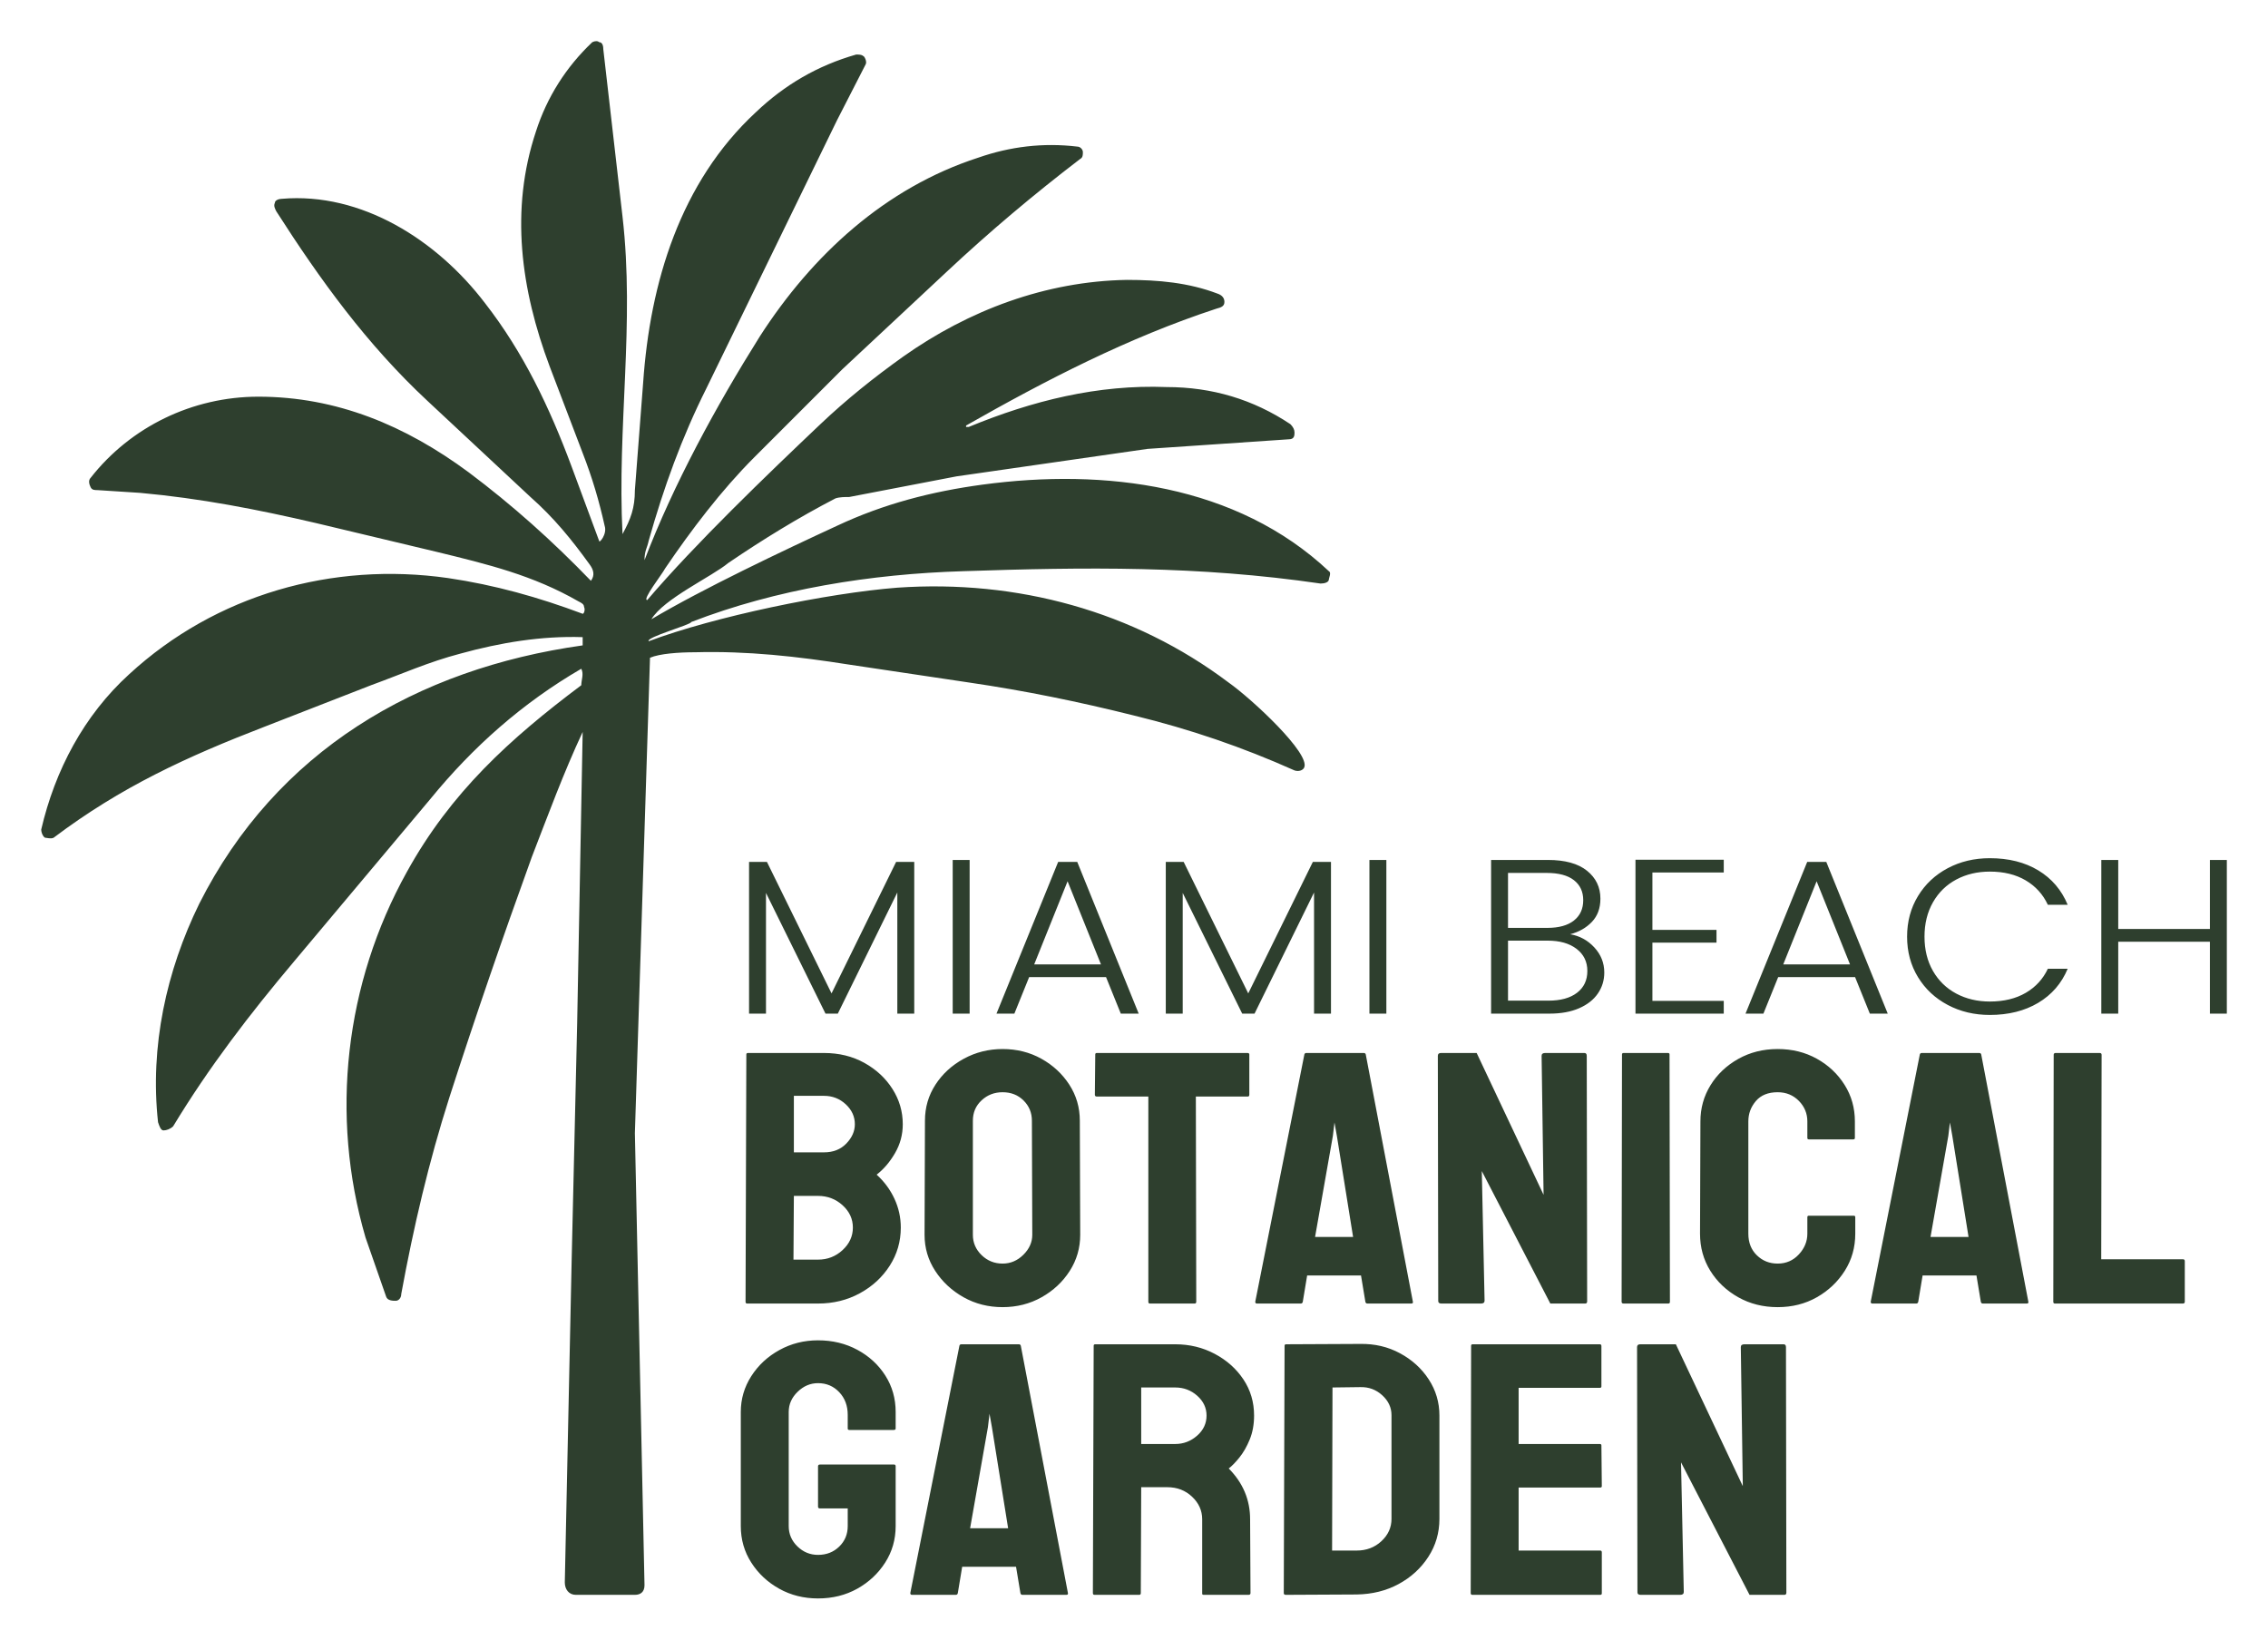
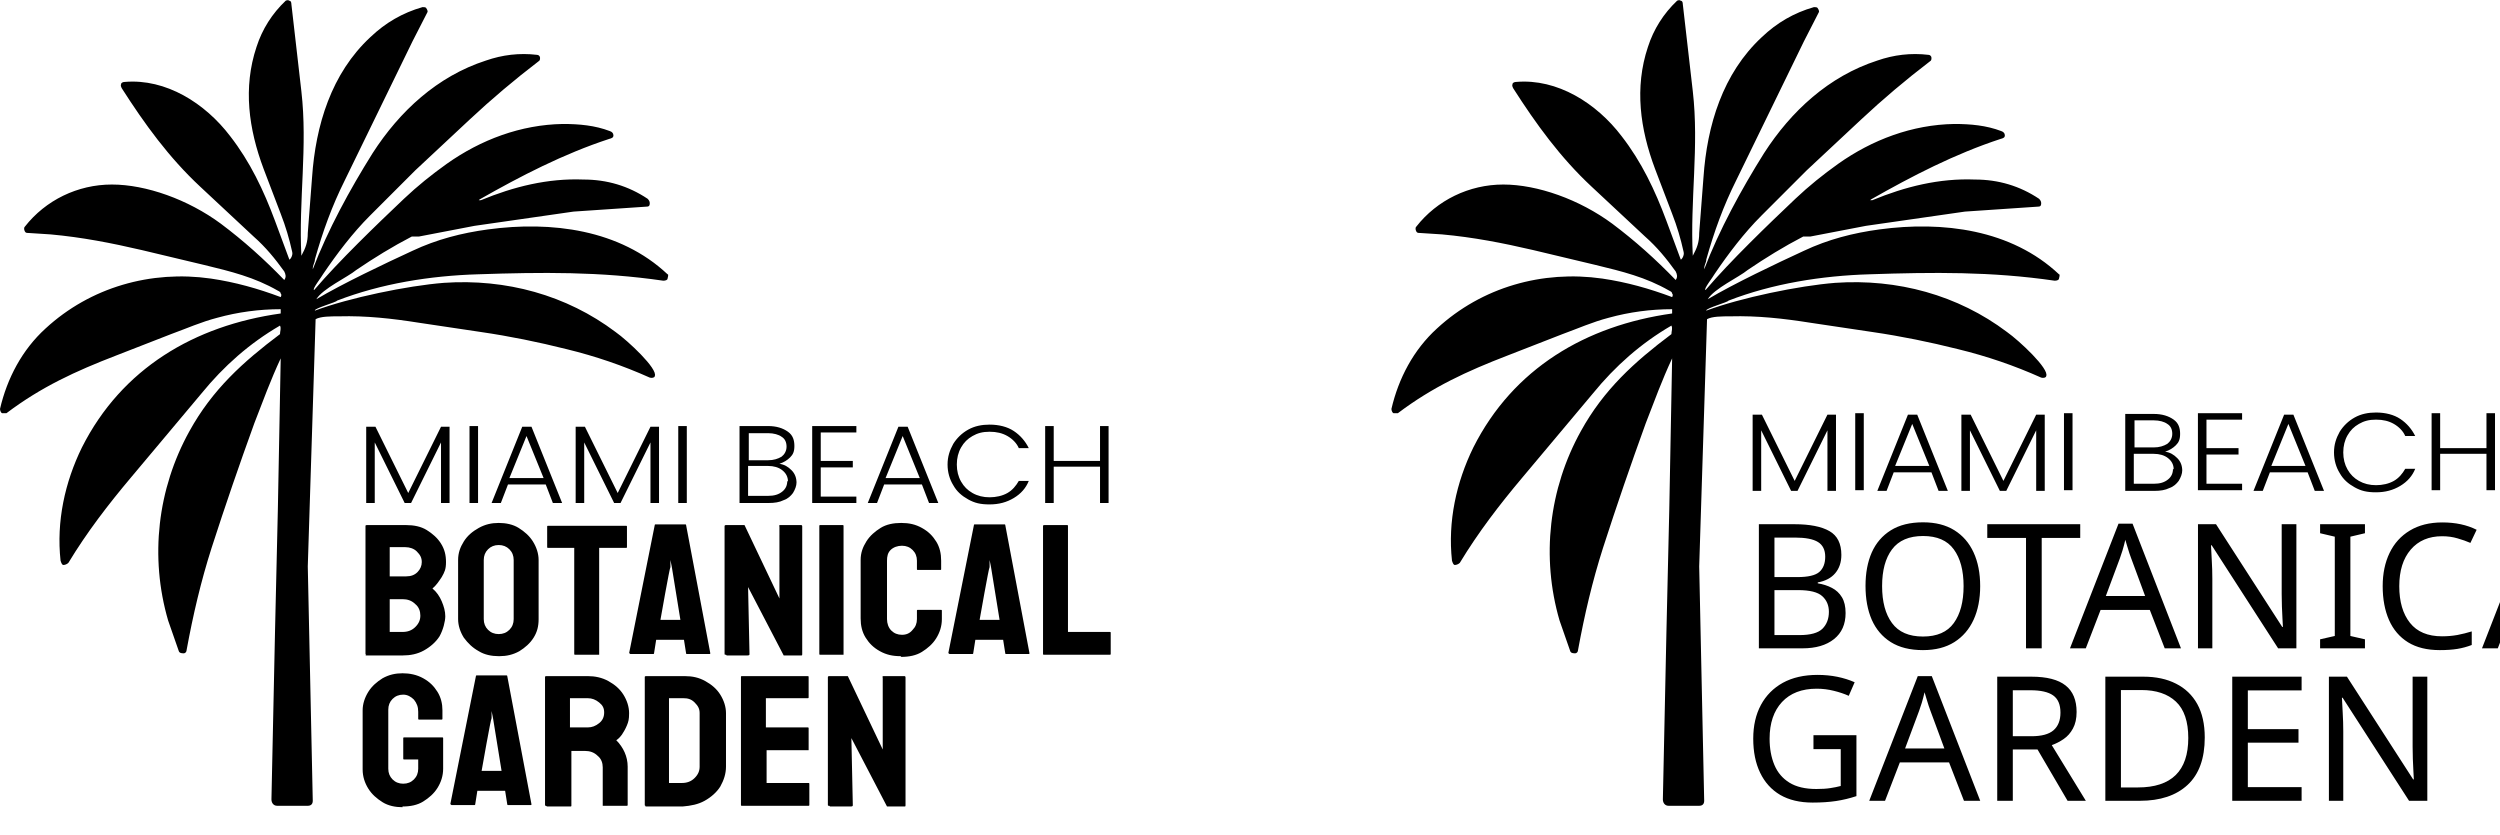
- <svg xmlns="http://www.w3.org/2000/svg" viewBox="-3.20 -2.97 165.04 119.34" fill="#2e3f2e" role="img" aria-label="Miami Beach Botanical Garden">
-   <path d="M43,79.5l.7,32.9c0,.5-.3.7-.7.7h-4.3c-.5,0-.8-.4-.8-.9l.5-23.5.4-17.2.4-21.2c-1.4,3-2.5,6-3.7,9.1-2.1,5.8-4.1,11.6-6,17.5-1.5,4.7-2.6,9.4-3.5,14.3,0,.3-.2.5-.4.5-.2,0-.6,0-.7-.3l-1.5-4.3c-2.6-8.9-1.5-18.5,3-26.6,3.2-5.8,7.5-9.7,12.7-13.6,0-.4.2-.8,0-1.2-4.3,2.5-7.9,5.7-11,9.5l-9.9,11.8c-3.2,3.8-6.2,7.7-8.8,12-.2.2-.5.3-.7.3-.2,0-.3-.3-.4-.6-.6-5.5.6-11,3-15.9,5.6-11.1,15.8-17.1,27.9-18.8,0-.2,0-.3,0-.6-3-.1-6,.4-8.9,1.2-2.3.6-4.3,1.5-6.5,2.3l-7.7,3c-5.7,2.2-10.5,4.4-15.4,8.1-.2.1-.5,0-.6,0-.1,0-.3-.3-.3-.6,1-4.3,3.1-8.3,6.4-11.3,6.3-5.8,14.8-8.2,23.2-7,3.4.5,6.6,1.4,9.8,2.6.1,0,.2-.3.1-.5,0-.2-.2-.3-.4-.4-3.3-1.9-6.6-2.7-10.3-3.6l-8.8-2.1c-4.3-1-8.4-1.8-12.8-2.2l-3.1-.2c-.2,0-.4,0-.5-.2-.1-.2-.2-.5,0-.7,2.9-3.7,7.4-5.9,12.2-5.9,5.7,0,10.7,2.1,15.3,5.5,3.2,2.4,6.1,5,8.9,7.9.3-.4.2-.8-.1-1.2-1.3-1.8-2.6-3.4-4.3-4.9l-7.5-7c-4.4-4.1-7.8-8.8-11-13.8-.1-.2-.2-.4-.1-.6,0-.2.3-.3.5-.3,5.8-.5,11.3,3,14.8,7.6,2.8,3.6,4.7,7.6,6.3,11.9l2,5.4c0,.2.6-.5.4-1.1-.4-1.8-.9-3.5-1.6-5.3l-2.4-6.3c-2.1-5.6-2.9-11.4-1-17.1.8-2.5,2.2-4.7,4.1-6.5.2-.1.4-.1.5,0,.2,0,.3.2.3.5l1.4,12.2c.9,7.8-.4,15.3,0,23.1.6-1.1.9-1.9.9-3.2l.6-7.8c.5-7.3,2.7-14.6,8.2-19.7,2.1-2,4.5-3.4,7.3-4.2.2,0,.4,0,.5.1.1,0,.3.4.2.6l-2.1,4.1-9.5,19.5c-1.8,3.6-3.1,7.2-4.2,11.1-.1.5-.3.7-.3,1.4,2.1-5.5,5.2-11.2,8.4-16.3,3.8-5.9,9.1-10.8,15.9-13,2.3-.8,4.7-1.1,7.2-.8.2,0,.4.2.4.4,0,.2,0,.4-.2.5-3.4,2.6-6.6,5.3-9.7,8.2l-7.6,7.1-6.4,6.4c-2.4,2.4-4.6,5.3-6.5,8.1-.2.4-1.7,2.3-1.3,2.3,3.5-4.1,8.7-9.1,12.6-12.8,1.9-1.8,3.9-3.4,6-4.9,4.8-3.4,10.4-5.5,16.3-5.6,2.3,0,4.5.2,6.6,1,.3.1.5.3.5.6s-.2.4-.6.5c-6.4,2.1-12.4,5.2-18.2,8.5,0,0,0,.1,0,.1-.2.2-.4,0,0,0,0,0,.1,0,.2,0,4.6-1.9,9.4-3.1,14.4-2.9,3.3,0,6.3.9,9,2.7.2.2.3.4.3.6,0,.2,0,.5-.4.5l-10.3.7-13.9,2-7.8,1.5c-.3,0-.7,0-1,.1-2.7,1.4-5.3,3-7.8,4.7-1.2,1-4.7,2.6-5.6,4.1,3.7-2.2,9.6-5,13.5-6.8,3.4-1.6,6.9-2.5,10.6-3,8.9-1.2,18.5,0,25.2,6.3.2.1,0,.5,0,.6,0,.2-.3.3-.6.3-8.9-1.3-17.1-1.2-26-.9-6.7.2-13.6,1.3-19.8,3.7,0,.2-3.3,1.1-3.1,1.4,4.8-1.8,13-3.5,18.1-3.9,8.7-.6,17.2,1.7,24.1,6.9,1.7,1.2,6,5.2,5.5,6.2-.1.2-.4.3-.7.2-3.8-1.7-7.6-3-11.7-4-4-1-7.9-1.8-12-2.4l-8.7-1.3c-3.8-.6-7.4-1-11.2-.9-1.2,0-2.6.1-3.3.4" />
-   <path d="M56.327 113.362Q54.771 113.362 53.502 112.655Q52.234 111.947 51.471 110.755Q50.707 109.563 50.707 108.096V99.79Q50.707 98.376 51.471 97.183Q52.234 95.991 53.517 95.284Q54.799 94.577 56.327 94.577Q57.912 94.577 59.194 95.271Q60.477 95.965 61.226 97.144Q61.976 98.323 61.976 99.79V100.996Q61.976 101.1 61.831 101.1H58.604Q58.488 101.1 58.488 100.996V100.0Q58.488 99.004 57.869 98.349Q57.249 97.694 56.327 97.694Q55.491 97.694 54.843 98.323Q54.194 98.952 54.194 99.79V108.096Q54.194 108.96 54.828 109.576Q55.462 110.192 56.327 110.192Q57.249 110.192 57.869 109.589Q58.488 108.987 58.488 108.096V106.812H56.471Q56.327 106.812 56.327 106.681V103.747Q56.327 103.616 56.471 103.616H61.86Q61.976 103.616 61.976 103.747V108.096Q61.976 109.563 61.212 110.755Q60.448 111.947 59.18 112.655Q57.912 113.362 56.327 113.362ZM63.042 112.969 66.616 94.97Q66.644 94.865 66.76 94.865H70.939Q71.054 94.865 71.083 94.97L74.512 112.969Q74.541 113.1 74.397 113.1H71.198Q71.083 113.1 71.054 112.969L70.737 111.056H66.817L66.5 112.969Q66.472 113.1 66.356 113.1H63.157Q63.042 113.1 63.042 112.969ZM67.394 108.253H70.16L68.979 100.891L68.806 99.921L68.691 100.891ZM76.443 113.1Q76.328 113.1 76.328 112.969L76.386 94.97Q76.386 94.865 76.501 94.865H82.323Q83.879 94.865 85.19 95.559Q86.501 96.253 87.28 97.419Q88.058 98.585 88.058 100.052Q88.058 101.022 87.741 101.795Q87.424 102.568 86.991 103.105Q86.559 103.642 86.213 103.904Q87.769 105.476 87.769 107.598L87.798 112.969Q87.798 113.1 87.654 113.1H84.398Q84.282 113.1 84.282 113.021V107.598Q84.282 106.655 83.547 105.96Q82.812 105.266 81.746 105.266H79.844L79.815 112.969Q79.815 113.1 79.7 113.1ZM79.844 102.122H82.323Q83.216 102.122 83.908 101.52Q84.599 100.917 84.599 100.052Q84.599 99.214 83.922 98.611Q83.245 98.009 82.323 98.009H79.844ZM90.363 113.1Q90.219 113.1 90.219 112.969L90.277 94.97Q90.277 94.865 90.392 94.865L95.781 94.839Q97.367 94.812 98.678 95.52Q99.989 96.227 100.767 97.419Q101.545 98.611 101.545 100.052V107.572Q101.545 109.091 100.738 110.336Q99.932 111.58 98.577 112.314Q97.222 113.048 95.522 113.074ZM93.735 109.877H95.522Q96.588 109.877 97.323 109.196Q98.058 108.515 98.058 107.572V100.026Q98.058 99.188 97.381 98.572Q96.704 97.956 95.781 97.983L93.764 98.009ZM103.938 113.1Q103.822 113.1 103.822 112.969L103.851 94.97Q103.851 94.865 103.966 94.865H113.218Q113.333 94.865 113.333 94.996V97.93Q113.333 98.035 113.218 98.035H107.309V102.122H113.218Q113.333 102.122 113.333 102.227L113.362 105.188Q113.362 105.292 113.246 105.292H107.309V109.877H113.246Q113.362 109.877 113.362 110.008V112.995Q113.362 113.1 113.246 113.1ZM116.186 113.1Q115.955 113.1 115.955 112.917L115.927 95.074Q115.927 94.865 116.157 94.865H118.751L123.622 105.188L123.477 95.074Q123.477 94.865 123.737 94.865H126.59Q126.763 94.865 126.763 95.074L126.792 112.943Q126.792 113.1 126.648 113.1H124.112L119.126 103.458L119.327 112.89Q119.327 113.1 119.068 113.1Z" />
-   <path d="M51.168 91.9Q51.053 91.9 51.053 91.769L51.11 73.77Q51.11 73.665 51.226 73.665H56.759Q58.402 73.665 59.699 74.385Q60.996 75.106 61.745 76.285Q62.494 77.464 62.494 78.852Q62.494 79.979 61.932 80.948Q61.37 81.918 60.592 82.52Q61.428 83.28 61.889 84.276Q62.35 85.271 62.35 86.372Q62.35 87.891 61.543 89.149Q60.736 90.407 59.367 91.153Q57.998 91.9 56.327 91.9ZM54.569 80.896H56.759Q57.768 80.896 58.387 80.254Q59.007 79.612 59.007 78.852Q59.007 78.014 58.344 77.398Q57.681 76.783 56.759 76.783H54.569ZM54.54 88.704H56.327Q57.364 88.704 58.114 88.009Q58.863 87.315 58.863 86.372Q58.863 85.429 58.114 84.747Q57.364 84.066 56.327 84.066H54.569ZM69.757 92.162Q68.201 92.162 66.918 91.442Q65.636 90.721 64.858 89.529Q64.079 88.337 64.079 86.896L64.108 78.59Q64.108 77.149 64.872 75.97Q65.636 74.791 66.933 74.084Q68.23 73.377 69.757 73.377Q71.313 73.377 72.581 74.084Q73.849 74.791 74.613 75.97Q75.377 77.149 75.377 78.59L75.406 86.896Q75.406 88.337 74.642 89.529Q73.878 90.721 72.596 91.442Q71.313 92.162 69.757 92.162ZM69.757 88.992Q70.622 88.992 71.27 88.35Q71.918 87.708 71.918 86.896L71.89 78.59Q71.89 77.726 71.284 77.123Q70.679 76.521 69.757 76.521Q68.864 76.521 68.23 77.11Q67.595 77.7 67.595 78.59V86.896Q67.595 87.76 68.23 88.376Q68.864 88.992 69.757 88.992ZM80.478 91.9Q80.363 91.9 80.363 91.769V76.835H76.616Q76.472 76.835 76.472 76.704L76.501 73.77Q76.501 73.665 76.616 73.665H87.568Q87.712 73.665 87.712 73.77V76.704Q87.712 76.835 87.597 76.835H83.821L83.85 91.769Q83.85 91.9 83.735 91.9ZM88.144 91.769 91.718 73.77Q91.747 73.665 91.862 73.665H96.041Q96.156 73.665 96.185 73.77L99.614 91.769Q99.643 91.9 99.499 91.9H96.3Q96.185 91.9 96.156 91.769L95.839 89.856H91.92L91.603 91.769Q91.574 91.9 91.458 91.9H88.259Q88.144 91.9 88.144 91.769ZM92.496 87.053H95.263L94.081 79.691L93.908 78.721L93.793 79.691ZM101.69 91.9Q101.459 91.9 101.459 91.717L101.43 73.874Q101.43 73.665 101.661 73.665H104.255L109.125 83.988L108.981 73.874Q108.981 73.665 109.24 73.665H112.094Q112.266 73.665 112.266 73.874L112.295 91.743Q112.295 91.9 112.151 91.9H109.615L104.629 82.258L104.831 91.69Q104.831 91.9 104.572 91.9ZM114.947 91.9Q114.803 91.9 114.803 91.769L114.831 73.77Q114.831 73.665 114.947 73.665H118.175Q118.29 73.665 118.29 73.77L118.319 91.769Q118.319 91.9 118.203 91.9ZM126.158 92.162Q124.573 92.162 123.29 91.442Q122.008 90.721 121.258 89.516Q120.509 88.311 120.509 86.817L120.538 78.643Q120.538 77.202 121.273 76.01Q122.008 74.818 123.29 74.097Q124.573 73.377 126.158 73.377Q127.743 73.377 129.011 74.084Q130.279 74.791 131.028 75.984Q131.778 77.176 131.778 78.643V79.848Q131.778 79.953 131.662 79.953H128.434Q128.319 79.953 128.319 79.848V78.643Q128.319 77.778 127.7 77.149Q127.08 76.521 126.158 76.521Q125.12 76.521 124.573 77.162Q124.025 77.804 124.025 78.643V86.817Q124.025 87.787 124.645 88.389Q125.264 88.992 126.158 88.992Q127.08 88.992 127.7 88.324Q128.319 87.656 128.319 86.817V85.612Q128.319 85.507 128.434 85.507H131.691Q131.806 85.507 131.806 85.612V86.817Q131.806 88.311 131.043 89.516Q130.279 90.721 129.011 91.442Q127.743 92.162 126.158 92.162ZM132.93 91.769 136.504 73.77Q136.533 73.665 136.648 73.665H140.827Q140.942 73.665 140.971 73.77L144.401 91.769Q144.43 91.9 144.285 91.9H141.086Q140.971 91.9 140.942 91.769L140.625 89.856H136.706L136.389 91.769Q136.36 91.9 136.245 91.9H133.046Q132.93 91.9 132.93 91.769ZM137.282 87.053H140.049L138.867 79.691L138.694 78.721L138.579 79.691ZM146.332 91.9Q146.216 91.9 146.216 91.769L146.245 73.796Q146.245 73.665 146.389 73.665H149.588Q149.732 73.665 149.732 73.796L149.704 88.677H155.641Q155.785 88.677 155.785 88.808V91.769Q155.785 91.9 155.641 91.9Z" />
-   <path d="M63.329 59.76V70.8H62.097V61.984L57.767 70.8H56.87L52.54 62.016V70.8H51.308V59.76H52.61L57.31 69.328L62.009 59.76ZM67.359 59.616V70.8H66.127V59.616ZM77.286 68.144H71.689L70.615 70.8H69.313L73.801 59.76H75.191L79.662 70.8H78.359ZM76.916 67.216 74.487 61.168 72.058 67.216ZM93.654 59.76V70.8H92.422V61.984L88.092 70.8H87.194L82.865 62.016V70.8H81.633V59.76H82.935L87.634 69.328L92.334 59.76ZM97.684 59.616V70.8H96.452V59.616ZM113.542 67.808Q113.542 68.656 113.075 69.336Q112.609 70.016 111.711 70.408Q110.814 70.8 109.564 70.8H105.305V59.616H109.441Q111.306 59.616 112.283 60.4Q113.26 61.184 113.26 62.432Q113.26 63.472 112.644 64.12Q112.028 64.768 111.06 65.024Q112.098 65.2 112.82 65.984Q113.542 66.768 113.542 67.808ZM106.537 64.56H109.406Q110.655 64.56 111.333 64.024Q112.01 63.488 112.01 62.544Q112.01 61.616 111.333 61.088Q110.655 60.56 109.353 60.56H106.537ZM112.31 67.696Q112.31 66.688 111.526 66.088Q110.743 65.488 109.423 65.488H106.537V69.856H109.476Q110.814 69.856 111.562 69.28Q112.31 68.704 112.31 67.696ZM117.044 60.528V64.704H121.708V65.632H117.044V69.872H122.236V70.8H115.812V59.6H122.236V60.528ZM131.793 68.144H126.196L125.122 70.8H123.82L128.308 59.76H129.698L134.169 70.8H132.866ZM131.423 67.216 128.994 61.168 126.566 67.216ZM141.596 59.488Q143.655 59.488 145.125 60.376Q146.594 61.264 147.263 62.88H145.82Q145.292 61.744 144.21 61.104Q143.127 60.464 141.596 60.464Q140.241 60.464 139.158 61.04Q138.076 61.616 137.46 62.696Q136.844 63.776 136.844 65.2Q136.844 66.624 137.46 67.696Q138.076 68.768 139.158 69.344Q140.241 69.92 141.596 69.92Q143.127 69.92 144.21 69.288Q145.292 68.656 145.82 67.536H147.263Q146.594 69.136 145.116 70.016Q143.638 70.896 141.596 70.896Q139.906 70.896 138.534 70.168Q137.161 69.44 136.369 68.144Q135.577 66.848 135.577 65.2Q135.577 63.552 136.369 62.248Q137.161 60.944 138.534 60.216Q139.906 59.488 141.596 59.488ZM158.844 59.616V70.8H157.612V65.568H150.942V70.8H149.71V59.616H150.942V64.64H157.612V59.616Z" />
+ <svg xmlns="http://www.w3.org/2000/svg" id="Layer_1" version="1.1" viewBox="0 0 350.9 117.2">
+   <defs>
+     <style>
+       .st0 {
+         font-family: Obviously-NarwSemi, Obviously;
+         font-size: 24.4px;
+       }
+     </style>
+   </defs>
+   <path d="M43.2,79.5l.7,32.9c0,.5-.3.7-.7.7h-4.3c-.5,0-.8-.4-.8-.9l.5-23.5.4-17.2.4-21.2c-1.4,3-2.5,6-3.7,9.1-2.1,5.8-4.1,11.6-6,17.5-1.5,4.7-2.6,9.4-3.5,14.3,0,.3-.2.5-.4.5s-.6,0-.7-.3l-1.5-4.3c-2.6-8.9-1.5-18.5,3-26.6,3.2-5.8,7.5-9.7,12.7-13.6,0-.4.2-.8,0-1.2-4.3,2.5-7.9,5.7-11,9.5l-9.9,11.8c-3.2,3.8-6.2,7.7-8.8,12-.2.2-.5.3-.7.3s-.3-.3-.4-.6c-.6-5.5.6-11,3-15.9,5.6-11.1,15.8-17.1,27.9-18.8v-.6c-3,0-6,.4-8.9,1.2-2.3.6-4.3,1.5-6.5,2.3l-7.7,3c-5.7,2.2-10.5,4.4-15.4,8.1-.2,0-.5,0-.6,0s-.3-.3-.3-.6c1-4.3,3.1-8.3,6.4-11.3,6.3-5.8,14.8-8.2,23.2-7,3.4.5,6.6,1.4,9.8,2.6,0,0,.2-.3,0-.5,0-.2-.2-.3-.4-.4-3.3-1.9-6.6-2.7-10.3-3.6l-8.8-2.1c-4.3-1-8.4-1.8-12.8-2.2l-3.1-.2c-.2,0-.4,0-.5-.2s-.2-.5,0-.7c2.9-3.7,7.4-5.9,12.2-5.9s10.7,2.1,15.3,5.5c3.2,2.4,6.1,5,8.9,7.9.3-.4.2-.8,0-1.2-1.3-1.8-2.6-3.4-4.3-4.9l-7.5-7c-4.4-4.1-7.8-8.8-11-13.8-.1-.2-.2-.4-.1-.6,0-.2.3-.3.5-.3,5.8-.5,11.3,3,14.8,7.6,2.8,3.6,4.7,7.6,6.3,11.9l2,5.4c0,.2.6-.5.4-1.1-.4-1.8-.9-3.5-1.6-5.3l-2.4-6.3c-2.1-5.6-2.9-11.4-1-17.1.8-2.5,2.2-4.7,4.1-6.5.2-.1.4-.1.5,0,.2,0,.3.2.3.5l1.4,12.2c.9,7.8-.4,15.3,0,23.1.6-1.1.9-1.9.9-3.2l.6-7.8c.5-7.3,2.7-14.6,8.2-19.7,2.1-2,4.5-3.4,7.3-4.2.2,0,.4,0,.5.1,0,0,.3.4.2.6l-2.1,4.1-9.5,19.5c-1.8,3.6-3.1,7.2-4.2,11.1,0,.5-.3.7-.3,1.4,2.1-5.5,5.2-11.2,8.4-16.3,3.8-5.9,9.1-10.8,15.9-13,2.3-.8,4.7-1.1,7.2-.8.2,0,.4.2.4.4s0,.4-.2.5c-3.4,2.6-6.6,5.3-9.7,8.2l-7.6,7.1-6.4,6.4c-2.4,2.4-4.6,5.3-6.5,8.1-.2.4-1.7,2.3-1.3,2.3,3.5-4.1,8.7-9.1,12.6-12.8,1.9-1.8,3.9-3.4,6-4.9,4.8-3.4,10.4-5.5,16.3-5.6,2.3,0,4.5.2,6.6,1,.3.1.5.3.5.6s-.2.4-.6.5c-6.4,2.1-12.4,5.2-18.2,8.5h0c-.2.3-.4.1,0,.1h.2c4.6-1.9,9.4-3.1,14.4-2.9,3.3,0,6.3.9,9,2.7.2.2.3.4.3.6s0,.5-.4.5l-10.3.7-13.9,2-7.8,1.5c-.3,0-.7,0-1,0-2.7,1.4-5.3,3-7.8,4.7-1.2,1-4.7,2.6-5.6,4.1,3.7-2.2,9.6-5,13.5-6.8,3.4-1.6,6.9-2.5,10.6-3,8.9-1.2,18.5,0,25.2,6.3.2,0,0,.5,0,.6,0,.2-.3.3-.6.3-8.9-1.3-17.1-1.2-26-.9-6.7.2-13.6,1.3-19.8,3.7,0,.2-3.3,1.1-3.1,1.4,4.8-1.8,13-3.5,18.1-3.9,8.7-.6,17.2,1.7,24.1,6.9,1.7,1.2,6,5.2,5.5,6.2,0,.2-.4.3-.7.2-3.8-1.7-7.6-3-11.7-4-4-1-7.9-1.8-12-2.4l-8.7-1.3c-3.8-.6-7.4-1-11.2-.9-1.2,0-2.6,0-3.3.4" />
+   <path d="M56.5,113.3c-1,0-2-.2-2.8-.7-.8-.5-1.5-1.1-2-1.9-.5-.8-.8-1.7-.8-2.7v-8.3c0-.9.3-1.8.8-2.6.5-.8,1.2-1.4,2-1.9.9-.5,1.8-.7,2.8-.7s2,.2,2.9.7c.9.5,1.5,1.1,2,1.9.5.8.7,1.7.7,2.6v1.2c0,0,0,.1-.1.1h-3.2c0,0-.1,0-.1-.1v-1c0-.7-.2-1.2-.6-1.7-.4-.4-.9-.7-1.5-.7s-1.1.2-1.5.6c-.4.4-.6.9-.6,1.5v8.3c0,.6.2,1.1.6,1.5.4.4.9.6,1.5.6s1.1-.2,1.5-.6c.4-.4.6-.9.6-1.5v-1.3h-2c0,0-.1,0-.1-.1v-2.9c0,0,0-.1.1-.1h5.4c0,0,.1,0,.1.1v4.3c0,1-.3,1.9-.8,2.7-.5.8-1.2,1.4-2,1.9-.8.5-1.8.7-2.9.7ZM63.2,112.9l3.6-18c0,0,0-.1.1-.1h4.2c0,0,.1,0,.1.1l3.4,18c0,0,0,.1-.1.1h-3.2c0,0-.1,0-.1-.1l-.3-1.9h-3.9l-.3,1.9c0,0,0,.1-.1.1h-3.2c0,0-.1,0-.1-.1ZM67.6,108.2h2.8l-1.2-7.4-.2-1v1c-.1,0-1.4,7.4-1.4,7.4ZM76.6,113.1c0,0-.1,0-.1-.1v-18c0,0,0-.1.2-.1h5.8c1,0,2,.2,2.9.7.9.5,1.6,1.1,2.1,1.9s.8,1.7.8,2.6-.1,1.2-.3,1.7c-.2.5-.5,1-.7,1.3-.3.4-.5.6-.8.8,1,1,1.6,2.3,1.6,3.7v5.4c0,0,0,.1-.1.1h-3.3c0,0-.1,0-.1,0v-5.4c0-.6-.2-1.2-.7-1.6-.5-.5-1.1-.7-1.8-.7h-1.9v7.7c0,0,0,.1-.1.1h-3.3ZM80,102.1h2.5c.6,0,1.1-.2,1.6-.6s.7-.9.7-1.5-.2-1-.7-1.4-1-.6-1.6-.6h-2.5v4.1ZM90.6,113.1c0,0-.1,0-.1-.1v-18c0,0,0-.1.2-.1h5.4c1.1,0,2,.2,2.9.7s1.6,1.1,2.1,1.9c.5.8.8,1.7.8,2.6v7.5c0,1-.3,1.9-.8,2.8-.5.8-1.3,1.5-2.2,2-.9.5-1.9.7-3.1.8h-5.2ZM93.9,109.9h1.8c.7,0,1.3-.2,1.8-.7.5-.5.7-1,.7-1.6v-7.5c0-.6-.2-1-.7-1.5s-1-.6-1.6-.6h-2s0,11.9,0,11.9ZM104.1,113.1c0,0-.1,0-.1-.1v-18c0,0,0-.1.1-.1h9.3c0,0,.1,0,.1.1v2.9c0,0,0,.1-.1.1h-5.9v4.1h5.9c0,0,.1,0,.1.1v3c0,0,0,.1,0,.1h-5.9v4.6h5.9c0,0,.1,0,.1.1v3c0,0,0,.1-.1.1h-9.3ZM116.4,113.1c-.2,0-.2,0-.2-.2v-17.8c0-.1,0-.2.2-.2h2.6l4.9,10.3v-10.1c-.1-.1,0-.2.1-.2h2.9c.1,0,.2,0,.2.2v17.9c0,.1,0,.2-.1.2h-2.5l-5-9.6.2,9.4c0,.1,0,.2-.3.2h-2.9Z" />
+   <path d="M51.4,91.9c0,0-.1,0-.1-.1v-18c0,0,0-.1.2-.1h5.5c1.1,0,2.1.2,2.9.7s1.5,1.1,2,1.9c.5.8.7,1.6.7,2.6s-.2,1.4-.6,2.1c-.4.6-.8,1.2-1.3,1.6.6.5,1,1.1,1.3,1.8.3.7.5,1.4.5,2.1s-.3,1.9-.8,2.8c-.5.8-1.3,1.5-2.2,2s-1.9.7-3,.7h-5.2ZM54.8,80.9h2.2c.7,0,1.2-.2,1.6-.6.4-.4.6-.9.6-1.4,0-.6-.2-1-.7-1.5-.4-.4-1-.6-1.6-.6h-2.2v4.1ZM54.7,88.7h1.8c.7,0,1.3-.2,1.8-.7.5-.5.7-1,.7-1.6s-.2-1.2-.7-1.6c-.5-.5-1.1-.7-1.8-.7h-1.8v4.6ZM70,92.1c-1,0-2-.2-2.8-.7-.9-.5-1.5-1.1-2.1-1.9-.5-.8-.8-1.7-.8-2.6v-8.3c0-1,.3-1.8.8-2.6s1.2-1.4,2.1-1.9,1.8-.7,2.8-.7,2,.2,2.8.7c.8.5,1.5,1.1,2,1.9s.8,1.7.8,2.6v8.3c0,1-.2,1.8-.7,2.6-.5.8-1.2,1.4-2,1.9-.9.5-1.8.7-2.8.7ZM70,89c.6,0,1.1-.2,1.5-.6.4-.4.6-.9.6-1.5v-8.3c0-.6-.2-1.1-.6-1.5s-.9-.6-1.5-.6-1.1.2-1.5.6c-.4.4-.6.9-.6,1.5v8.3c0,.6.2,1.1.6,1.5s.9.6,1.5.6ZM80.7,91.9c0,0-.1,0-.1-.1v-14.9h-3.7c0,0-.1,0-.1-.1v-2.9c0,0,0-.1.1-.1h11c0,0,.1,0,.1.1v2.9c0,0,0,.1-.1.1h-3.8v14.9c0,0,0,.1,0,.1h-3.3ZM88.3,91.7l3.6-18c0,0,0-.1.1-.1h4.2c0,0,.1,0,.1.1l3.4,18c0,0,0,.1-.1.1h-3.2c0,0-.1,0-.1-.1l-.3-1.9h-3.9l-.3,1.9c0,0,0,.1-.1.1h-3.2c0,0-.1,0-.1-.1ZM92.7,87h2.8l-1.2-7.4-.2-1v1c-.1,0-1.4,7.4-1.4,7.4ZM101.9,91.9c-.2,0-.2,0-.2-.2v-17.8c0-.1,0-.2.2-.2h2.6l4.9,10.3v-10.1c-.1-.1,0-.2.1-.2h2.9c.1,0,.2,0,.2.2v17.9c0,.1,0,.2-.1.2h-2.5l-5-9.6.2,9.4c0,.1,0,.2-.3.2h-2.9ZM115.1,91.9c0,0-.1,0-.1-.1v-18c0,0,0-.1.1-.1h3.2c0,0,.1,0,.1.1v18c0,0,0,.1,0,.1h-3.3ZM126.4,92.1c-1.1,0-2-.2-2.9-.7s-1.5-1.1-2-1.9-.7-1.7-.7-2.7v-8.2c0-1,.3-1.8.8-2.6.5-.8,1.2-1.4,2-1.9s1.8-.7,2.9-.7,2,.2,2.9.7,1.5,1.1,2,1.9c.5.8.7,1.7.7,2.7v1.2c0,0,0,.1-.1.1h-3.2c0,0-.1,0-.1-.1v-1.2c0-.6-.2-1.1-.6-1.5-.4-.4-.9-.6-1.5-.6s-1.2.2-1.6.6-.5.9-.5,1.5v8.2c0,.6.2,1.2.6,1.6.4.4.9.6,1.5.6s1.1-.2,1.5-.7c.4-.4.6-.9.6-1.5v-1.2c0,0,0-.1.1-.1h3.3c0,0,.1,0,.1.1v1.2c0,1-.3,1.9-.8,2.7s-1.2,1.4-2,1.9-1.8.7-2.9.7ZM133.1,91.7l3.6-18c0,0,0-.1.1-.1h4.2c0,0,.1,0,.1.1l3.4,18c0,0,0,.1-.1.1h-3.2c0,0-.1,0-.1-.1l-.3-1.9h-3.9l-.3,1.9c0,0,0,.1-.1.1h-3.2c0,0-.1,0-.1-.1ZM137.5,87h2.8l-1.2-7.4-.2-1v1c-.1,0-1.4,7.4-1.4,7.4ZM146.5,91.9c0,0-.1,0-.1-.1v-18c0,0,0-.1.2-.1h3.2c0,0,.1,0,.1.1v14.9s5.9,0,5.9,0c0,0,.1,0,.1.1v3c0,0,0,.1-.1.1h-9.3Z" />
+   <path d="M63.1,59.9v10.7h-1.2v-8.5l-4.2,8.5h-.9l-4.2-8.5v8.5h-1.2v-10.7h1.3l4.6,9.3,4.6-9.3h1.3ZM67.1,59.8v10.8h-1.2v-10.8h1.2ZM76.7,68h-5.4l-1,2.6h-1.3l4.3-10.7h1.3l4.3,10.7h-1.3l-1-2.6ZM76.3,67.1l-2.4-5.9-2.4,5.9h4.7ZM92.5,59.9v10.7h-1.2v-8.5l-4.2,8.5h-.9l-4.2-8.5v8.5h-1.2v-10.7h1.3l4.6,9.3,4.6-9.3h1.3ZM96.4,59.8v10.8h-1.2v-10.8h1.2ZM111.8,67.7c0,.5-.2,1-.5,1.5-.3.4-.7.8-1.3,1-.6.3-1.3.4-2.1.4h-4.1v-10.8h4c1.2,0,2.1.3,2.8.8s.9,1.2.9,2-.2,1.2-.6,1.6c-.4.4-.9.7-1.5.9.7.1,1.2.4,1.7.9.5.5.7,1.1.7,1.8ZM105,64.6h2.8c.8,0,1.4-.2,1.9-.5.4-.3.7-.8.7-1.4s-.2-1.1-.7-1.4c-.4-.3-1.1-.5-1.9-.5h-2.7v3.9ZM110.6,67.6c0-.7-.3-1.2-.8-1.6-.5-.4-1.2-.6-2-.6h-2.8v4.2h2.8c.9,0,1.5-.2,2-.6.5-.4.7-.9.7-1.5ZM115.2,60.7v4h4.5v.9h-4.5v4.1h5v.9h-6.2v-10.8h6.2v.9h-5ZM129.5,68h-5.4l-1,2.6h-1.3l4.3-10.7h1.3l4.3,10.7h-1.3l-1-2.6ZM129.1,67.1l-2.4-5.9-2.4,5.9h4.7ZM138.9,59.6c1.3,0,2.5.3,3.4.9.9.6,1.6,1.4,2.1,2.4h-1.4c-.3-.7-.9-1.3-1.6-1.7s-1.5-.6-2.5-.6-1.7.2-2.4.6c-.7.4-1.2.9-1.6,1.6-.4.7-.6,1.5-.6,2.4s.2,1.7.6,2.4c.4.7.9,1.2,1.6,1.6.7.4,1.5.6,2.4.6s1.8-.2,2.5-.6c.7-.4,1.2-1,1.6-1.7h1.4c-.4,1-1.1,1.8-2.1,2.4-1,.6-2.1.9-3.4.9s-2.1-.2-3-.7c-.9-.5-1.6-1.1-2.1-2-.5-.8-.8-1.8-.8-2.9s.3-2,.8-2.9c.5-.8,1.2-1.5,2.1-2,.9-.5,1.9-.7,3-.7ZM155.6,59.8v10.8h-1.2v-5.1h-6.5v5.1h-1.2v-10.8h1.2v4.9h6.5v-4.9h1.2Z" />
+   <text class="st0" transform="translate(244.5 91)">
+     <tspan x="0" y="0">BOTANICAL</tspan>
+   </text>
+   <text class="st0" transform="translate(244.6 112.4)">
+     <tspan x="0" y="0">GARDEN</tspan>
+   </text>
+   <path d="M257.7,58.2v10.7h-1.2v-8.5l-4.2,8.5h-.9l-4.2-8.5v8.5h-1.2v-10.7h1.3l4.6,9.3,4.6-9.3h1.3ZM261.6,58v10.8h-1.2v-10.8h1.2ZM271.2,66.3h-5.4l-1,2.6h-1.3l4.3-10.7h1.3l4.3,10.7h-1.3l-1-2.6ZM270.8,65.4l-2.4-5.9-2.4,5.9h4.7ZM287,58.2v10.7h-1.2v-8.5l-4.2,8.5h-.9l-4.2-8.5v8.5h-1.2v-10.7h1.3l4.6,9.3,4.6-9.3h1.3ZM290.9,58v10.8h-1.2v-10.8h1.2ZM306.3,66c0,.5-.2,1-.5,1.5-.3.4-.7.8-1.3,1-.6.3-1.3.4-2.1.4h-4.1v-10.8h4c1.2,0,2.1.3,2.8.8s.9,1.2.9,2-.2,1.2-.6,1.6c-.4.4-.9.7-1.5.9.7.1,1.2.4,1.7.9.5.5.7,1.1.7,1.8ZM299.5,62.8h2.8c.8,0,1.4-.2,1.9-.5.4-.3.7-.8.7-1.4s-.2-1.1-.7-1.4c-.4-.3-1.1-.5-1.9-.5h-2.7v3.9ZM305.1,65.9c0-.7-.3-1.2-.8-1.6-.5-.4-1.2-.6-2-.6h-2.8v4.2h2.8c.9,0,1.5-.2,2-.6.5-.4.7-.9.7-1.5ZM309.7,58.9v4h4.5v.9h-4.5v4.1h5v.9h-6.2v-10.8h6.2v.9h-5ZM324,66.3h-5.4l-1,2.6h-1.3l4.3-10.7h1.3l4.3,10.7h-1.3l-1-2.6ZM323.6,65.4l-2.4-5.9-2.4,5.9h4.7ZM333.5,57.9c1.3,0,2.5.3,3.4.9.9.6,1.6,1.4,2.1,2.4h-1.4c-.3-.7-.9-1.3-1.6-1.7s-1.5-.6-2.5-.6-1.7.2-2.4.6c-.7.4-1.2.9-1.6,1.6-.4.7-.6,1.5-.6,2.4s.2,1.7.6,2.4c.4.7.9,1.2,1.6,1.6.7.4,1.5.6,2.4.6s1.8-.2,2.5-.6c.7-.4,1.2-1,1.6-1.7h1.4c-.4,1-1.1,1.8-2.1,2.4-1,.6-2.1.9-3.4.9s-2.1-.2-3-.7c-.9-.5-1.6-1.1-2.1-2-.5-.8-.8-1.8-.8-2.9s.3-2,.8-2.9c.5-.8,1.2-1.5,2.1-2,.9-.5,1.9-.7,3-.7ZM350.2,58v10.8h-1.2v-5.1h-6.5v5.1h-1.2v-10.8h1.2v4.9h6.5v-4.9h1.2Z" />
+   <path d="M238.5,79.5l.7,32.9c0,.5-.3.7-.7.7h-4.3c-.5,0-.8-.4-.8-.9l.5-23.5.4-17.2.4-21.2c-1.4,3-2.5,6-3.7,9.1-2.1,5.8-4.1,11.6-6,17.5-1.5,4.7-2.6,9.4-3.5,14.3,0,.3-.2.5-.4.5s-.6,0-.7-.3l-1.5-4.3c-2.6-8.9-1.5-18.5,3-26.6,3.2-5.8,7.5-9.7,12.7-13.6,0-.4.2-.8,0-1.2-4.3,2.5-7.9,5.7-11,9.5l-9.9,11.8c-3.2,3.8-6.2,7.7-8.8,12-.2.2-.5.3-.7.3s-.3-.3-.4-.6c-.6-5.5.6-11,3-15.9,5.6-11.1,15.8-17.1,27.9-18.8v-.6c-3,0-6,.4-8.9,1.2-2.3.6-4.3,1.5-6.5,2.3l-7.7,3c-5.7,2.2-10.5,4.4-15.4,8.1-.2,0-.5,0-.6,0s-.3-.3-.3-.6c1-4.3,3.1-8.3,6.4-11.3,6.3-5.8,14.8-8.2,23.2-7,3.4.5,6.6,1.4,9.8,2.6,0,0,.2-.3,0-.5,0-.2-.2-.3-.4-.4-3.3-1.9-6.6-2.7-10.3-3.6l-8.8-2.1c-4.3-1-8.4-1.8-12.8-2.2l-3.1-.2c-.2,0-.4,0-.5-.2s-.2-.5,0-.7c2.9-3.7,7.4-5.9,12.2-5.9s10.7,2.1,15.3,5.5c3.2,2.4,6.1,5,8.9,7.9.3-.4.2-.8,0-1.2-1.3-1.8-2.6-3.4-4.3-4.9l-7.5-7c-4.4-4.1-7.8-8.8-11-13.8-.1-.2-.2-.4-.1-.6,0-.2.3-.3.5-.3,5.8-.5,11.3,3,14.8,7.6,2.8,3.6,4.7,7.6,6.3,11.9l2,5.4c0,.2.6-.5.4-1.1-.4-1.8-.9-3.5-1.6-5.3l-2.4-6.3c-2.1-5.6-2.9-11.4-1-17.1.8-2.5,2.2-4.7,4.1-6.5.2-.1.4-.1.5,0,.2,0,.3.2.3.5l1.4,12.2c.9,7.8-.4,15.3,0,23.1.6-1.1.9-1.9.9-3.2l.6-7.8c.5-7.3,2.7-14.6,8.2-19.7,2.1-2,4.5-3.4,7.3-4.2.2,0,.4,0,.5.1,0,0,.3.4.2.6l-2.1,4.1-9.5,19.5c-1.8,3.6-3.1,7.2-4.2,11.1,0,.5-.3.7-.3,1.4,2.1-5.5,5.2-11.2,8.4-16.3,3.8-5.9,9.1-10.8,15.9-13,2.3-.8,4.7-1.1,7.2-.8.2,0,.4.2.4.4s0,.4-.2.5c-3.4,2.6-6.6,5.3-9.7,8.2l-7.6,7.1-6.4,6.4c-2.4,2.4-4.6,5.3-6.5,8.1-.2.4-1.7,2.3-1.3,2.3,3.5-4.1,8.7-9.1,12.6-12.8,1.9-1.8,3.9-3.4,6-4.9,4.8-3.4,10.4-5.5,16.3-5.6,2.3,0,4.5.2,6.6,1,.3.1.5.3.5.6s-.2.4-.6.5c-6.4,2.1-12.4,5.2-18.2,8.5h0c-.2.3-.4.1,0,.1h.2c4.6-1.9,9.4-3.1,14.4-2.9,3.3,0,6.3.9,9,2.7.2.2.3.4.3.6s0,.5-.4.5l-10.3.7-13.9,2-7.8,1.5c-.3,0-.7,0-1,0-2.7,1.4-5.3,3-7.8,4.7-1.2,1-4.7,2.6-5.6,4.1,3.7-2.2,9.6-5,13.5-6.8,3.4-1.6,6.9-2.5,10.6-3,8.9-1.2,18.5,0,25.2,6.3.2,0,0,.5,0,.6,0,.2-.3.3-.6.3-8.9-1.3-17.1-1.2-26-.9-6.7.2-13.6,1.3-19.8,3.7,0,.2-3.3,1.1-3.1,1.4,4.8-1.8,13-3.5,18.1-3.9,8.7-.6,17.2,1.7,24.1,6.9,1.7,1.2,6,5.2,5.5,6.2,0,.2-.4.3-.7.2-3.8-1.7-7.6-3-11.7-4-4-1-7.9-1.8-12-2.4l-8.7-1.3c-3.8-.6-7.4-1-11.2-.9-1.2,0-2.6,0-3.3.4" />
</svg>
